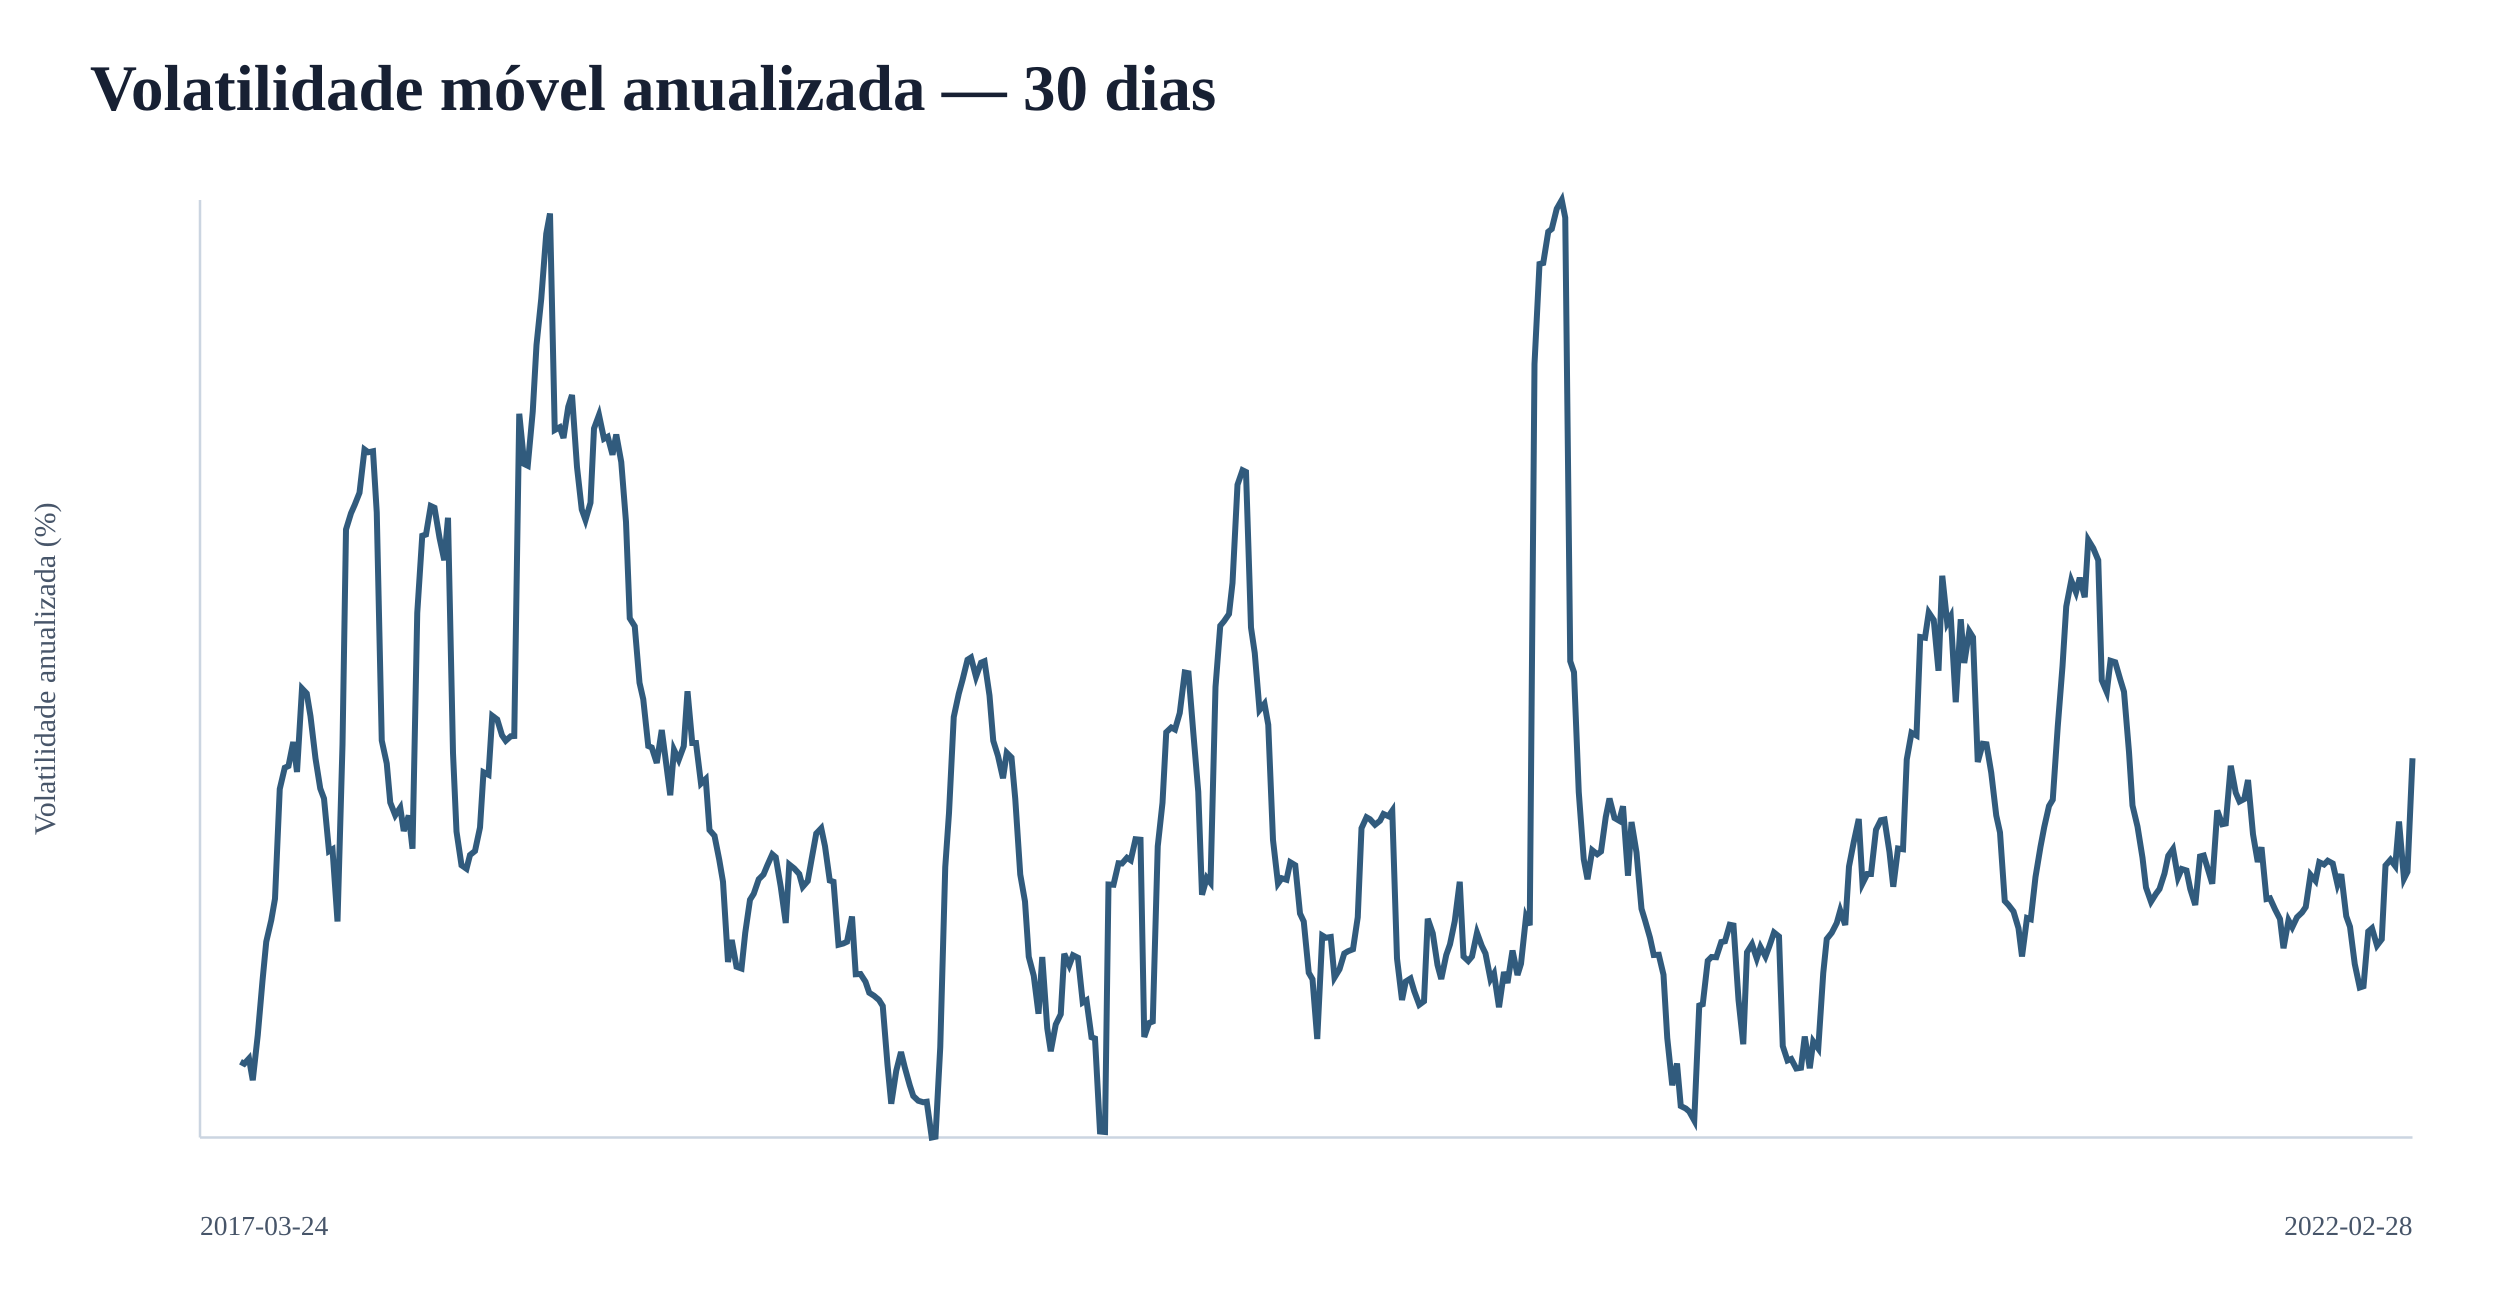
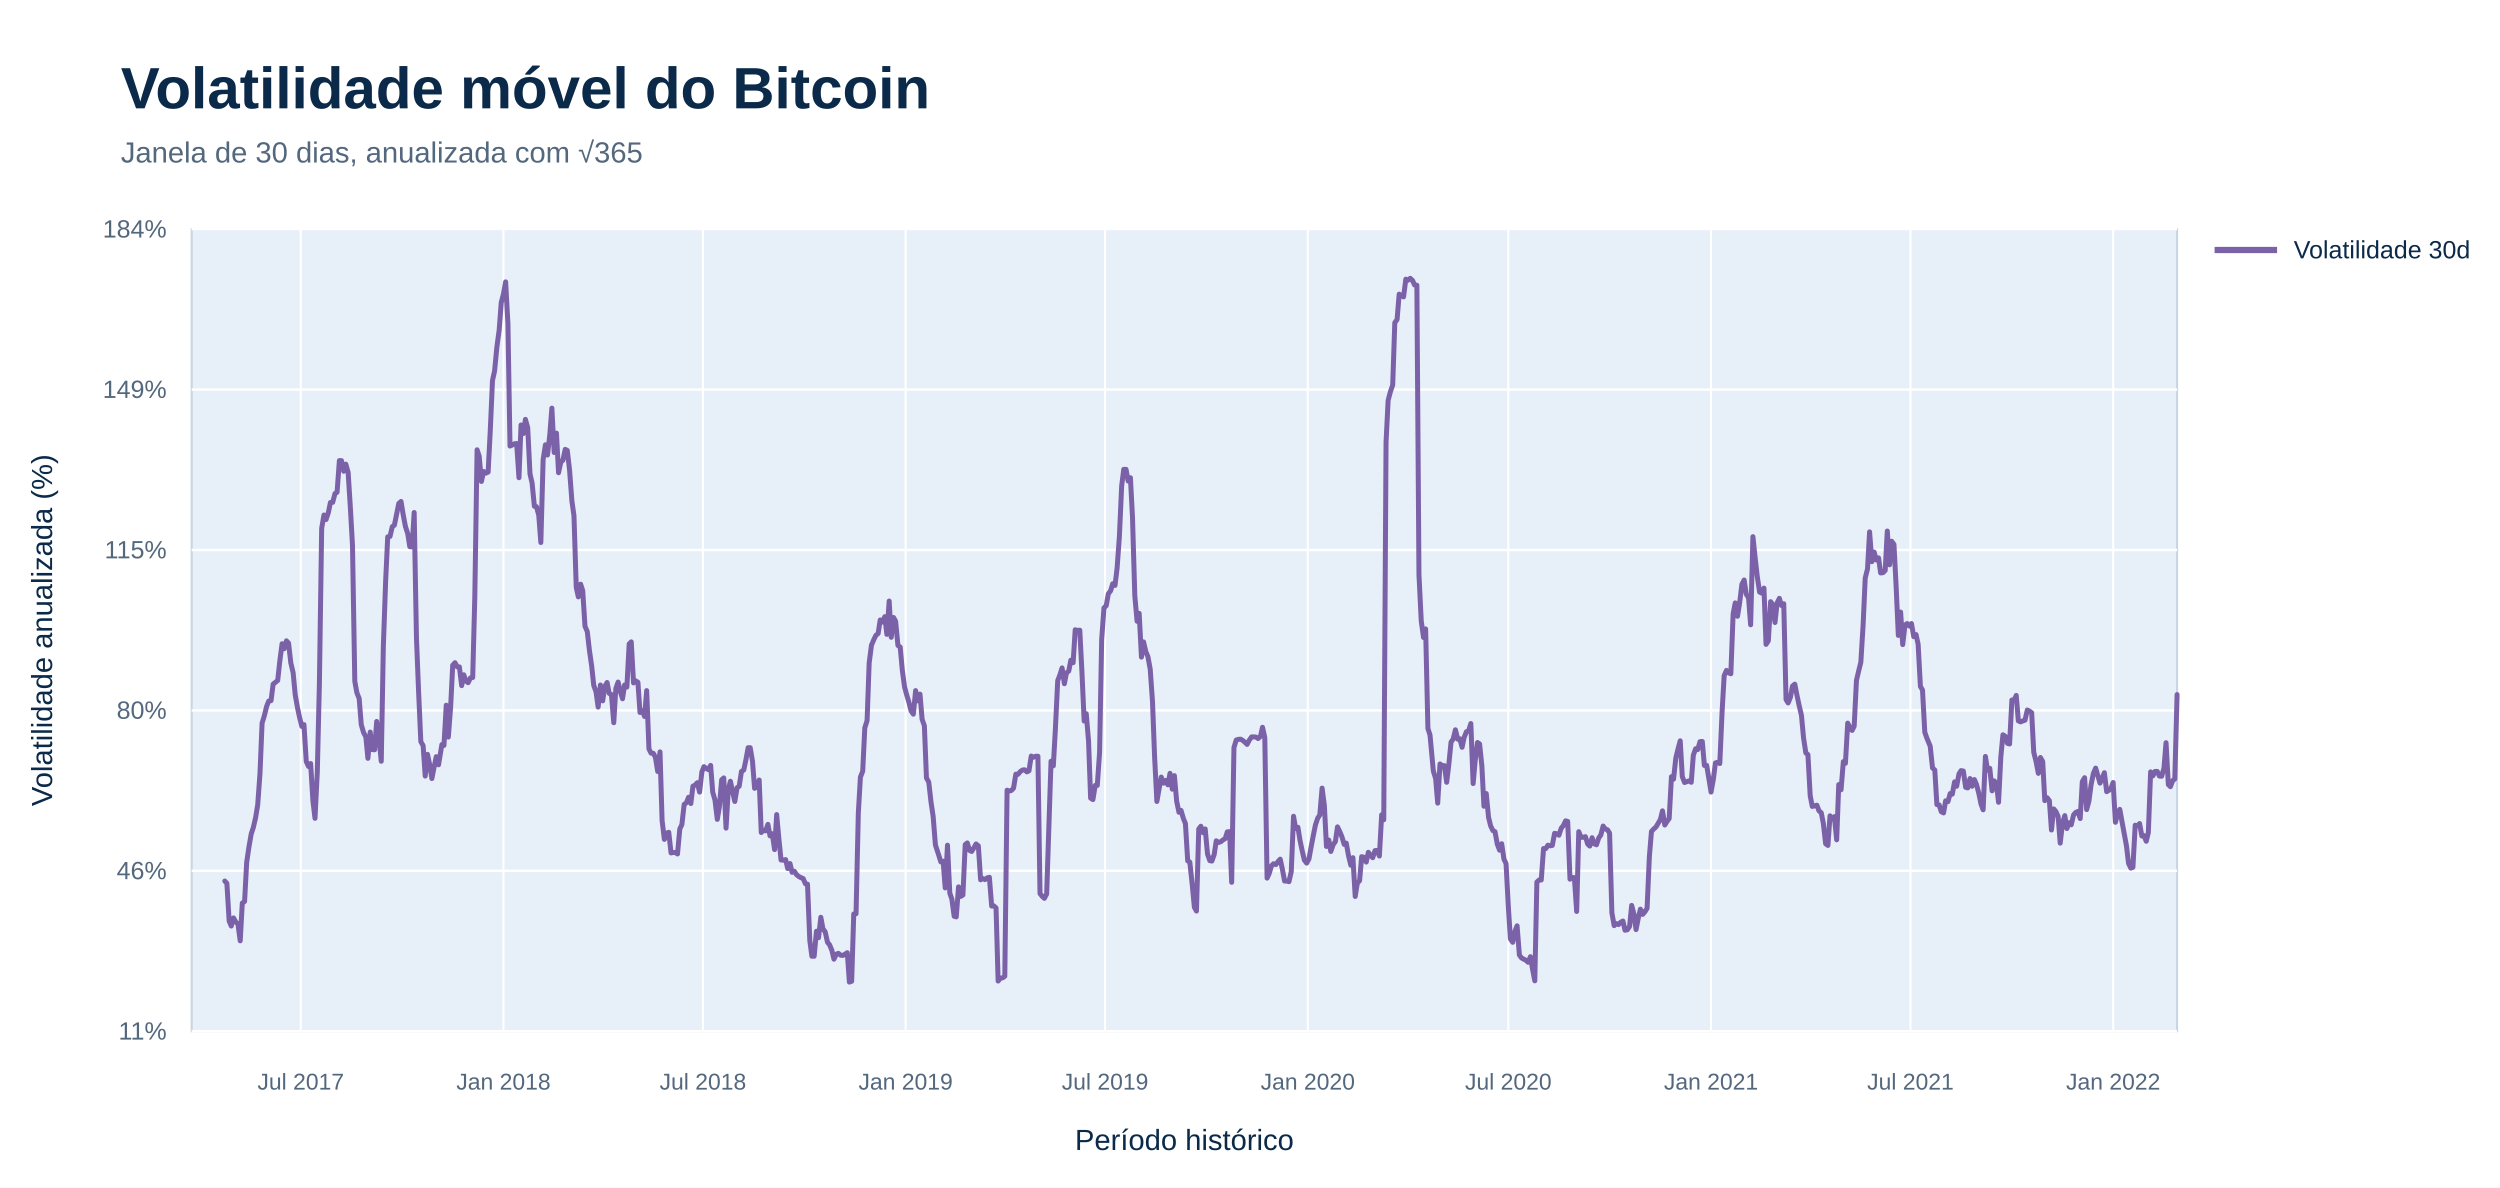
- <svg xmlns="http://www.w3.org/2000/svg" width="1000" height="520" viewBox="0 0 1000 520">
-   <rect width="100%" height="100%" fill="#fff" />
-   <text x="36" y="44" font-size="26" font-weight="700" fill="#172033">Volatilidade móvel anualizada — 30 dias</text>
-   <line x1="80" y1="455" x2="965" y2="455" stroke="#cbd5e1" />
-   <line x1="80" y1="80" x2="80" y2="455" stroke="#cbd5e1" />
-   <polyline points="96.2,424.7 97.7,425.5 99.6,423.4 101.1,432.1 103.1,414.1 105.0,392.3 106.5,376.7 108.5,368.1 110.0,359.5 111.9,315.6 113.9,307.1 115.4,306.4 117.3,296.8 118.8,308.8 120.8,275.4 122.7,277.4 124.2,286.5 126.2,303.4 128.1,315.4 129.6,319.4 131.6,340.5 133.0,339.7 135.0,368.6 137.0,297.9 138.4,211.8 140.4,205.3 141.9,201.9 143.8,197.1 145.8,179.8 147.3,180.9 149.2,180.5 150.7,205.0 152.7,296.2 154.7,305.4 156.1,321.0 158.1,326.1 160.1,323.1 161.5,332.4 163.5,326.2 165.0,339.5 166.9,245.2 168.9,214.3 170.4,213.8 172.3,202.4 173.8,203.1 175.8,215.1 177.7,224.1 179.2,207.1 181.2,301.2 182.6,332.6 184.6,346.1 186.6,347.5 188.0,342.0 190.0,340.4 192.0,331.0 193.4,308.9 195.4,309.9 196.9,286.3 198.9,287.8 200.8,294.1 202.3,296.3 204.3,294.5 205.7,294.4 207.7,165.5 209.7,185.6 211.1,186.3 213.1,164.6 214.6,138.0 216.5,119.5 218.5,93.5 220.0,85.4 221.9,172.0 223.9,170.9 225.4,175.2 227.3,162.7 228.8,158.0 230.8,186.8 232.7,203.8 234.2,208.0 236.2,201.1 237.6,171.4 239.6,166.0 241.6,175.5 243.1,174.7 245.0,181.9 246.5,173.8 248.5,184.8 250.4,208.8 251.9,247.3 253.9,250.5 255.8,273.1 257.3,279.7 259.3,298.4 260.7,299.0 262.7,305.2 264.7,292.0 266.1,302.6 268.1,318.1 269.6,299.9 271.5,303.9 273.5,298.5 275.0,276.5 276.9,297.2 278.4,297.2 280.4,313.4 282.3,311.6 283.8,332.0 285.8,334.3 287.7,343.9 289.2,352.7 291.2,384.8 292.7,376.0 294.6,386.7 296.6,387.4 298.1,373.1 300.0,359.9 301.5,357.5 303.5,351.7 305.4,349.8 306.9,346.2 308.9,341.7 310.3,342.9 312.3,354.7 314.3,369.2 315.7,345.8 317.7,347.4 319.7,349.6 321.1,354.7 323.1,352.4 324.6,343.9 326.5,333.4 328.5,331.3 330.0,338.5 331.9,352.2 333.4,352.7 335.4,377.9 337.3,377.4 338.8,376.7 340.8,366.6 342.3,389.7 344.2,389.6 346.2,392.7 347.7,397.1 349.6,398.3 351.6,400.0 353.1,402.4 355.0,425.9 356.5,441.5 358.5,428.3 360.4,420.8 361.9,426.9 363.9,434.1 365.3,438.4 367.3,440.3 369.3,440.9 370.7,440.7 372.7,455.0 374.2,454.7 376.1,418.9 378.1,346.8 379.6,325.2 381.5,286.8 383.5,277.5 385.0,272.0 387.0,263.9 388.4,263.0 390.4,270.7 392.4,265.1 393.8,264.5 395.8,278.2 397.3,296.3 399.2,302.4 401.2,311.3 402.7,301.1 404.6,303.0 406.1,319.5 408.1,349.8 410.0,360.6 411.5,382.7 413.5,390.3 415.4,405.5 416.9,382.8 418.9,411.3 420.3,420.5 422.3,409.8 424.3,405.7 425.7,381.5 427.7,386.1 429.2,382.1 431.2,383.1 433.1,401.0 434.6,400.1 436.6,414.9 438.0,415.4 440.0,452.6 442.0,452.8 443.4,353.8 445.4,353.9 447.4,345.3 448.8,345.4 450.8,343.1 452.3,344.1 454.2,335.7 456.2,335.9 457.7,414.8 459.6,409.2 461.1,408.6 463.1,338.5 465.0,321.1 466.5,292.9 468.5,291.0 470.0,291.8 471.9,285.2 473.9,269.0 475.4,269.3 477.3,292.8 479.3,316.7 480.8,357.9 482.7,351.2 484.2,353.1 486.2,274.8 488.1,250.3 489.6,248.5 491.6,245.6 493.0,233.2 495.0,193.9 497.0,188.1 498.4,188.8 500.4,251.0 501.9,261.2 503.8,284.0 505.8,281.5 507.3,289.9 509.2,336.0 511.2,353.4 512.7,351.3 514.6,351.9 516.1,344.9 518.1,346.1 520.0,365.4 521.5,368.6 523.5,389.1 525.0,391.7 526.9,415.6 528.9,374.2 530.4,375.1 532.3,374.8 533.8,391.0 535.8,387.7 537.7,381.4 539.2,380.5 541.2,379.7 543.1,366.9 544.6,331.3 546.6,326.9 548.0,327.7 550.0,329.9 552.0,328.3 553.4,325.6 555.4,326.5 556.9,324.3 558.8,383.4 560.8,400.0 562.3,392.6 564.2,391.4 565.7,396.5 567.7,401.9 569.6,400.5 571.1,367.5 573.1,373.3 575.0,386.0 576.5,391.6 578.5,382.0 580.0,377.7 581.9,368.5 583.9,352.7 585.4,382.6 587.3,384.4 588.8,382.6 590.8,373.1 592.7,378.3 594.2,381.4 596.2,391.7 597.6,389.4 599.6,402.9 601.6,388.8 603.0,393.2 605.0,380.2 607.0,390.0 608.4,385.5 610.4,366.8 611.9,370.1 613.8,145.6 615.8,105.6 617.3,105.2 619.3,92.7 620.7,91.6 622.7,83.5 624.7,80.0 626.1,87.1 628.1,264.5 629.6,268.9 631.5,316.8 633.5,343.7 635.0,351.7 636.9,340.1 638.9,341.7 640.4,340.6 642.3,326.8 643.8,319.4 645.8,327.2 647.7,328.3 649.2,322.5 651.2,350.3 652.6,328.8 654.6,341.0 656.6,363.5 658.0,368.1 660.0,375.1 661.5,382.0 663.5,381.9 665.4,389.9 666.9,415.2 668.9,434.1 670.8,425.4 672.3,442.4 674.3,443.4 675.7,444.6 677.7,448.2 679.7,402.2 681.1,401.7 683.1,384.3 684.6,382.8 686.5,382.9 688.5,376.8 690.0,376.5 691.9,369.9 693.4,370.2 695.4,399.9 697.3,417.7 698.8,380.9 700.8,377.7 702.7,383.4 704.2,378.8 706.2,382.6 707.7,378.6 709.6,373.0 711.6,374.6 713.1,418.4 715.0,424.2 716.5,423.6 718.5,427.4 720.4,427.1 721.9,414.6 723.9,427.3 725.3,416.6 727.3,419.4 729.3,389.2 730.7,375.6 732.7,373.1 734.7,369.2 736.1,364.2 738.1,370.0 739.6,346.6 741.5,336.8 743.5,327.6 745.0,353.4 746.9,349.6 748.4,349.6 750.4,331.9 752.3,328.1 753.8,327.8 755.8,340.9 757.3,354.7 759.2,339.4 761.2,339.7 762.7,303.8 764.6,293.1 766.6,294.2 768.1,254.8 770.0,255.1 771.5,245.0 773.5,248.0 775.4,268.3 776.9,230.3 778.9,249.2 780.3,246.6 782.3,280.9 784.3,247.7 785.7,265.2 787.7,252.5 789.2,254.9 791.1,304.8 793.1,297.5 794.6,297.7 796.5,309.1 798.5,326.2 800.0,333.0 801.9,360.4 803.4,362.0 805.4,364.6 807.4,371.3 808.8,382.6 810.8,367.2 812.3,367.7 814.2,350.8 816.2,338.7 817.7,330.8 819.6,322.4 821.1,319.9 823.1,290.6 825.0,266.5 826.5,242.6 828.5,232.2 830.4,236.9 831.9,231.1 833.9,238.9 835.3,216.0 837.3,219.3 839.3,224.1 840.7,272.1 842.7,276.8 844.2,264.3 846.1,264.9 848.1,271.8 849.6,276.7 851.6,300.8 853.0,322.2 855.0,330.6 857.0,343.1 858.4,355.0 860.4,360.7 862.4,357.5 863.8,355.6 865.8,349.4 867.3,342.3 869.2,339.6 871.2,351.0 872.7,347.6 874.6,348.2 876.1,355.6 878.1,362.0 880.0,342.6 881.5,342.2 883.5,348.8 884.9,353.5 886.9,324.2 888.9,329.7 890.3,329.4 892.3,306.3 894.3,317.1 895.8,320.6 897.7,319.6 899.2,312.0 901.2,333.7 903.1,344.8 904.6,338.9 906.6,359.6 908.0,359.3 910.0,363.7 912.0,367.6 913.4,379.3 915.4,368.1 916.9,370.9 918.8,366.9 920.8,365.0 922.3,362.8 924.2,349.9 926.2,352.3 927.7,344.9 929.6,345.8 931.1,344.3 933.1,345.4 935.0,353.8 936.5,349.7 938.5,366.5 940.0,370.7 941.9,385.6 943.9,395.0 945.4,394.5 947.3,372.6 948.8,371.3 950.8,378.2 952.7,375.7 954.2,346.2 956.2,343.9 958.1,346.4 959.6,328.6 961.6,351.5 963.0,348.7 965.0,303.3" fill="none" stroke="#315b7d" stroke-width="2.4" />
-   <text x="80" y="494" font-size="11" fill="#475569">2017-03-24</text>
-   <text x="965" y="494" text-anchor="end" font-size="11" fill="#475569">2022-02-28</text>
-   <text x="22" y="267.5" transform="rotate(-90 22 267.5)" text-anchor="middle" font-size="12" fill="#475569">Volatilidade anualizada (%)</text>
+ <svg xmlns="http://www.w3.org/2000/svg" width="1200" height="570" viewBox="0 0 1200 570">
+   <rect width="100%" height="100%" fill="#ffffff" />
+   <text x="58" y="52" font-size="28" font-family="Arial,sans-serif" font-weight="700" fill="#0b2a4a">Volatilidade móvel do Bitcoin</text>
+   <text x="58" y="78" font-size="14" font-family="Arial,sans-serif" fill="#53677d">Janela de 30 dias, anualizada com √365</text>
+   <rect x="92" y="110" width="953" height="385" fill="#e7eff8" stroke="#c8d5e3" />
+   <line x1="92" y1="495" x2="1045" y2="495" stroke="#ffffff" stroke-width="1.2" />
+   <text x="80" y="499" text-anchor="end" font-size="12" font-family="Arial,sans-serif" fill="#53677d">11%</text>
+   <line x1="92" y1="418" x2="1045" y2="418" stroke="#ffffff" stroke-width="1.2" />
+   <text x="80" y="422" text-anchor="end" font-size="12" font-family="Arial,sans-serif" fill="#53677d">46%</text>
+   <line x1="92" y1="341" x2="1045" y2="341" stroke="#ffffff" stroke-width="1.2" />
+   <text x="80" y="345" text-anchor="end" font-size="12" font-family="Arial,sans-serif" fill="#53677d">80%</text>
+   <line x1="92" y1="264" x2="1045" y2="264" stroke="#ffffff" stroke-width="1.2" />
+   <text x="80" y="268" text-anchor="end" font-size="12" font-family="Arial,sans-serif" fill="#53677d">115%</text>
+   <line x1="92" y1="187" x2="1045" y2="187" stroke="#ffffff" stroke-width="1.2" />
+   <text x="80" y="191" text-anchor="end" font-size="12" font-family="Arial,sans-serif" fill="#53677d">149%</text>
+   <line x1="92" y1="110" x2="1045" y2="110" stroke="#ffffff" stroke-width="1.2" />
+   <text x="80" y="114" text-anchor="end" font-size="12" font-family="Arial,sans-serif" fill="#53677d">184%</text>
+   <line x1="144.357" y1="110" x2="144.357" y2="495" stroke="#ffffff" stroke-width="1" />
+   <text x="144.357" y="523" text-anchor="middle" font-size="11" font-family="Arial,sans-serif" fill="#53677d">Jul 2017</text>
+   <line x1="241.666" y1="110" x2="241.666" y2="495" stroke="#ffffff" stroke-width="1" />
+   <text x="241.666" y="523" text-anchor="middle" font-size="11" font-family="Arial,sans-serif" fill="#53677d">Jan 2018</text>
+   <line x1="337.39" y1="110" x2="337.39" y2="495" stroke="#ffffff" stroke-width="1" />
+   <text x="337.39" y="523" text-anchor="middle" font-size="11" font-family="Arial,sans-serif" fill="#53677d">Jul 2018</text>
+   <line x1="434.699" y1="110" x2="434.699" y2="495" stroke="#ffffff" stroke-width="1" />
+   <text x="434.699" y="523" text-anchor="middle" font-size="11" font-family="Arial,sans-serif" fill="#53677d">Jan 2019</text>
+   <line x1="530.422" y1="110" x2="530.422" y2="495" stroke="#ffffff" stroke-width="1" />
+   <text x="530.422" y="523" text-anchor="middle" font-size="11" font-family="Arial,sans-serif" fill="#53677d">Jul 2019</text>
+   <line x1="627.732" y1="110" x2="627.732" y2="495" stroke="#ffffff" stroke-width="1" />
+   <text x="627.732" y="523" text-anchor="middle" font-size="11" font-family="Arial,sans-serif" fill="#53677d">Jan 2020</text>
+   <line x1="723.984" y1="110" x2="723.984" y2="495" stroke="#ffffff" stroke-width="1" />
+   <text x="723.984" y="523" text-anchor="middle" font-size="11" font-family="Arial,sans-serif" fill="#53677d">Jul 2020</text>
+   <line x1="821.294" y1="110" x2="821.294" y2="495" stroke="#ffffff" stroke-width="1" />
+   <text x="821.294" y="523" text-anchor="middle" font-size="11" font-family="Arial,sans-serif" fill="#53677d">Jan 2021</text>
+   <line x1="917.017" y1="110" x2="917.017" y2="495" stroke="#ffffff" stroke-width="1" />
+   <text x="917.017" y="523" text-anchor="middle" font-size="11" font-family="Arial,sans-serif" fill="#53677d">Jul 2021</text>
+   <line x1="1014.326" y1="110" x2="1014.326" y2="495" stroke="#ffffff" stroke-width="1" />
+   <text x="1014.326" y="523" text-anchor="middle" font-size="11" font-family="Arial,sans-serif" fill="#53677d">Jan 2022</text>
+   <polyline points="107.9,422.9 108.9,424.0 110.0,442.1 111.0,444.5 112.1,440.6 113.2,442.6 114.2,443.4 115.3,451.6 116.3,433.5 117.4,432.7 118.4,414.0 119.5,406.5 120.6,400.2 121.6,397.2 122.7,392.4 123.7,386.3 124.8,371.1 125.8,347.1 126.9,343.5 128.0,339.0 129.0,336.5 130.1,336.3 131.1,328.4 132.2,327.5 133.3,326.6 134.3,317.4 135.4,309.0 136.4,311.4 137.5,307.6 138.5,308.7 139.6,318.2 140.7,322.9 141.7,333.5 142.8,339.7 143.8,344.4 144.9,348.7 145.9,347.8 147.0,365.5 148.1,367.9 149.1,366.5 150.2,384.4 151.2,392.8 152.3,370.6 153.3,328.5 154.4,253.6 155.5,247.2 156.5,249.4 157.6,246.1 158.6,241.2 159.7,241.1 160.8,236.9 161.8,236.3 162.9,221.1 163.9,221.1 165.0,226.2 166.0,222.8 167.1,226.7 168.2,244.1 169.2,262.0 170.3,327.0 171.3,332.5 172.4,335.3 173.4,347.8 174.5,351.6 175.6,353.7 176.6,364.0 177.7,351.4 178.7,359.8 179.8,359.9 180.8,346.3 181.9,354.3 183.0,365.4 184.0,310.5 185.1,279.1 186.1,257.7 187.2,257.5 188.3,252.8 189.3,252.1 190.4,246.7 191.4,241.7 192.5,240.7 193.5,246.9 194.6,252.7 195.7,256.1 196.7,262.4 197.8,262.5 198.8,246.0 199.9,306.2 200.9,331.5 202.0,356.0 203.1,357.9 204.1,372.5 205.2,362.1 206.2,366.8 207.3,373.7 208.3,368.6 209.4,363.2 210.5,367.1 212.1,357.4 213.1,357.8 214.2,338.5 215.2,353.8 216.3,339.4 217.3,319.3 218.4,318.1 219.5,320.1 220.5,320.1 221.6,329.1 222.6,323.9 223.7,327.0 224.7,327.7 225.8,325.4 226.9,325.2 227.9,286.7 229.0,215.9 230.0,218.9 231.1,231.1 232.1,226.3 233.2,227.1 234.3,226.6 235.3,207.3 236.4,182.6 237.4,178.1 238.5,166.6 239.6,158.4 240.6,145.2 241.7,140.9 242.7,135.3 243.8,155.4 244.8,214.1 245.9,213.6 247.0,213.0 248.0,212.9 249.1,229.3 250.1,204.0 251.2,208.1 252.2,201.3 253.3,205.3 254.4,227.5 255.4,231.8 256.5,243.0 257.5,243.2 258.6,247.3 259.6,260.4 260.7,220.6 261.8,213.5 262.8,218.4 263.9,208.7 264.9,195.9 266.0,217.2 267.1,207.9 268.1,226.9 269.2,221.8 270.2,220.9 271.3,215.7 272.3,216.2 273.4,225.7 274.5,240.4 275.5,247.5 276.6,282.0 277.6,286.5 278.7,280.4 279.7,283.5 280.8,300.6 281.9,303.2 282.9,312.0 284.0,319.7 285.0,329.0 286.1,332.1 287.1,339.4 288.2,328.8 289.3,336.4 290.3,329.5 291.4,327.6 292.4,332.8 293.5,333.4 294.6,346.9 295.6,330.5 296.7,327.4 297.7,331.7 298.8,335.4 299.8,328.8 300.9,329.8 302.0,309.1 303.0,308.1 304.1,327.8 305.1,326.8 306.2,327.5 307.2,342.0 308.3,341.1 309.4,343.9 310.4,331.5 311.5,359.5 312.5,361.5 313.6,361.6 314.6,363.5 315.7,370.3 316.8,360.9 317.8,393.8 318.9,402.9 319.9,399.9 321.0,399.5 322.1,409.4 323.1,409.2 324.2,409.2 325.2,409.9 326.3,397.9 327.3,395.8 328.4,386.1 329.5,385.3 330.5,382.7 331.6,385.7 332.6,377.4 333.7,376.8 334.7,375.7 335.8,380.2 336.9,370.5 337.9,368.0 339.0,368.9 340.0,369.4 341.1,367.4 342.1,380.2 343.2,384.1 344.3,393.3 345.3,387.2 346.4,374.3 347.4,373.4 348.5,397.5 349.6,378.8 350.6,375.0 351.7,380.2 352.7,384.7 353.8,378.1 354.8,377.4 355.9,370.3 357.0,369.6 358.0,364.9 359.1,358.9 360.1,358.9 361.2,365.4 362.2,378.4 363.3,377.8 364.4,374.4 365.4,399.6 366.5,398.5 367.5,398.8 368.6,395.7 369.6,401.2 370.7,400.2 371.8,407.8 372.8,391.0 373.9,403.0 374.9,412.8 376.0,412.9 377.1,412.6 378.1,416.9 379.2,414.5 380.2,418.7 381.3,418.2 382.3,419.8 383.4,420.7 384.5,421.3 385.5,421.7 386.6,424.2 387.6,424.4 388.7,451.4 389.7,459.0 390.8,459.0 391.9,447.0 392.9,450.1 394.0,440.3 395.0,445.8 396.1,447.3 397.2,452.3 398.2,453.5 399.3,456.2 400.3,460.4 401.4,458.0 402.4,457.6 403.5,458.5 404.6,458.6 405.6,458.0 406.7,457.3 407.7,471.4 408.8,471.0 409.8,438.7 410.9,438.6 412.0,390.1 413.0,373.0 414.1,370.2 415.1,349.4 416.2,345.9 417.2,318.2 418.3,309.7 419.4,307.1 420.4,305.0 421.5,304.1 422.5,297.6 423.6,298.6 424.7,296.0 425.7,304.5 426.8,288.5 427.8,305.9 428.9,296.4 429.9,298.2 431.0,309.8 432.1,310.6 433.1,321.7 434.2,329.8 435.2,333.5 436.3,337.2 437.3,341.2 438.4,342.8 439.5,331.5 440.5,336.4 441.6,333.2 442.6,345.2 443.7,348.4 444.7,373.4 445.8,375.4 446.9,385.1 447.9,391.8 449.0,405.6 450.6,410.5 451.6,413.7 452.7,413.4 453.7,426.2 454.8,405.7 455.9,428.7 456.9,431.6 458.0,439.8 459.0,440.1 460.1,425.7 461.1,430.3 462.2,429.6 463.3,405.4 464.3,404.6 465.4,408.2 466.4,408.7 467.5,406.9 468.5,405.1 469.6,406.0 470.7,422.3 471.7,421.7 472.8,422.2 473.8,421.4 474.9,421.1 476.0,434.9 477.0,434.8 478.1,435.8 479.1,470.9 480.2,469.5 481.2,469.4 482.3,468.6 483.4,379.3 484.4,379.7 485.5,379.4 486.5,378.3 487.6,371.6 488.6,371.7 489.7,370.4 490.8,369.6 491.8,369.5 492.9,370.5 493.9,370.0 495.0,362.9 496.0,363.5 497.1,363.0 498.2,363.0 499.2,428.9 500.3,430.3 501.3,431.2 502.4,429.1 503.5,395.5 504.5,365.4 505.6,367.6 506.6,349.6 507.7,326.7 508.7,324.1 509.8,320.6 510.9,328.2 511.9,323.0 513.0,322.1 514.0,316.9 515.1,318.1 516.1,302.3 517.2,302.6 518.3,302.5 519.3,322.0 520.4,346.1 521.4,342.6 522.5,355.7 523.5,383.1 524.6,383.8 525.7,377.0 526.7,377.0 527.8,361.2 528.8,307.0 529.9,291.8 531.0,290.7 532.0,285.0 533.1,283.6 534.1,280.2 535.2,281.0 536.2,272.8 537.3,257.6 538.4,233.2 539.4,225.3 540.5,225.3 541.5,230.9 542.6,229.3 543.6,248.4 544.7,285.9 545.8,298.2 546.8,294.4 547.9,315.4 548.9,308.1 550.0,312.8 551.0,315.2 552.1,321.2 553.2,336.8 554.2,363.1 555.3,384.7 556.3,379.0 557.4,373.0 558.5,375.9 559.5,374.6 560.6,376.7 561.6,371.2 562.7,378.8 563.7,372.3 564.8,384.6 565.9,389.9 566.9,389.0 568.0,392.8 569.0,395.3 570.1,413.2 571.1,413.8 572.2,423.9 573.3,435.5 574.3,437.3 575.4,397.9 576.4,396.6 577.5,399.7 578.5,397.9 579.6,409.9 580.7,413.1 581.7,413.3 582.8,410.2 583.8,403.6 584.9,404.4 586.0,404.0 587.0,403.2 588.1,402.5 589.1,399.3 590.2,399.2 591.2,423.5 592.3,358.8 593.4,355.2 594.4,354.9 595.5,354.8 596.5,355.4 597.6,356.3 598.6,357.3 599.7,355.2 600.8,353.7 601.8,353.7 602.9,353.8 603.9,354.5 605.0,353.5 606.0,349.1 607.1,354.0 608.2,421.5 609.2,419.3 610.3,415.6 611.3,414.6 612.4,415.0 613.5,413.5 614.5,412.4 615.6,417.5 616.6,422.9 617.7,422.9 618.7,423.2 619.8,418.4 620.9,391.8 621.9,397.7 623.0,397.1 624.0,403.4 625.1,408.6 626.1,412.9 627.2,414.3 628.3,412.3 629.3,406.7 630.4,401.0 631.4,396.0 632.5,392.7 633.5,391.2 634.6,378.3 635.7,386.7 636.7,406.3 637.8,403.2 638.8,408.7 639.9,405.5 641.0,403.9 642.0,396.9 643.1,399.2 644.1,401.6 645.2,405.3 646.2,404.7 647.3,410.8 648.4,415.3 649.4,411.7 650.5,430.3 651.5,424.0 652.6,422.7 653.6,411.2 654.7,411.5 655.8,413.8 656.8,409.1 657.9,410.6 658.9,411.7 660.0,408.3 661.0,408.2 662.1,410.9 663.2,391.1 664.2,393.5 665.3,212.3 666.3,192.2 667.4,188.0 668.5,184.8 669.5,154.9 670.6,153.4 671.6,141.2 672.7,141.9 673.7,142.5 674.8,134.0 675.9,134.5 676.9,133.6 678.0,134.6 679.0,136.8 680.1,136.9 681.1,275.8 682.2,298.1 683.3,306.0 684.3,301.9 685.4,349.7 686.4,352.8 688.0,370.1 689.1,373.7 690.1,385.5 691.2,366.7 692.3,367.5 693.3,367.5 694.4,375.5 695.4,367.3 696.5,356.2 697.5,354.8 698.6,350.3 699.7,354.8 700.7,354.6 701.8,358.7 702.8,353.9 703.9,351.2 704.9,350.9 706.0,347.3 707.1,376.1 708.1,365.0 709.2,356.4 710.2,357.1 711.3,367.7 712.3,387.0 713.4,380.9 714.5,392.3 715.5,396.4 716.6,398.7 717.6,399.2 718.7,405.2 719.8,408.1 720.8,405.0 721.9,412.4 722.9,414.5 724.0,435.2 725.0,450.7 726.1,452.3 727.2,447.0 728.2,444.4 729.3,458.4 730.3,459.8 731.4,460.4 732.4,460.9 733.5,461.9 734.6,459.2 735.6,465.1 736.7,470.8 737.7,423.4 738.8,422.4 739.8,422.4 740.9,407.3 742.0,407.3 743.0,405.7 744.1,406.0 745.1,405.8 746.2,400.0 747.3,400.2 748.3,400.9 749.4,397.5 750.4,396.3 751.5,394.0 752.5,394.3 753.6,422.0 754.7,421.2 755.7,421.3 756.8,437.5 757.8,399.2 758.9,401.9 759.9,401.9 761.0,401.6 762.1,405.2 763.1,406.1 764.2,402.1 765.2,405.0 766.3,405.5 767.4,402.2 768.4,400.8 769.5,396.5 770.5,397.9 771.6,398.3 772.6,399.9 773.7,438.1 774.8,444.3 775.8,443.3 776.9,443.8 777.9,442.7 779.0,442.1 780.0,446.5 781.1,446.3 782.2,444.7 783.2,434.6 784.3,438.8 785.3,446.2 786.4,440.6 787.4,436.4 788.5,438.9 789.6,437.6 790.6,436.0 791.7,411.1 792.7,399.1 793.8,397.9 794.9,396.9 795.9,395.2 797.0,393.3 798.0,389.2 799.1,396.0 800.1,394.4 801.2,392.9 802.3,372.8 803.3,374.0 804.4,363.8 805.4,359.7 806.5,355.6 807.5,372.8 808.6,375.6 809.7,375.2 810.7,374.8 811.8,375.5 812.8,362.5 813.9,359.4 814.9,359.8 816.0,356.0 817.1,355.9 818.1,367.4 819.2,367.4 820.2,373.4 821.3,380.2 822.4,374.1 823.4,366.2 824.5,365.9 825.5,366.5 826.6,341.7 827.6,324.3 828.7,321.8 829.8,323.0 830.8,323.4 831.9,294.7 832.9,289.4 834.0,295.8 835.0,289.6 836.1,280.5 837.2,278.4 838.2,285.2 839.3,287.0 840.3,299.9 841.4,257.6 842.4,267.1 843.5,276.8 844.6,284.2 845.6,284.7 846.7,282.3 847.7,309.3 848.8,307.6 849.9,288.8 850.9,290.2 852.0,298.8 853.0,289.4 854.1,287.2 855.1,290.6 856.2,289.8 857.3,335.8 858.3,337.4 859.4,334.7 860.4,329.3 861.5,328.4 862.5,333.5 863.6,338.7 864.7,343.4 865.7,354.2 866.8,361.4 867.8,362.2 868.9,382.0 869.9,387.1 871.0,386.8 872.1,386.5 873.1,389.2 874.2,390.1 875.2,395.2 876.3,405.0 877.4,405.8 878.4,391.6 879.5,393.1 880.5,392.0 881.6,403.1 882.6,376.6 883.7,379.1 884.8,365.6 885.8,366.4 886.9,347.1 887.9,349.0 889.0,350.6 890.0,348.6 891.1,326.6 892.2,321.9 893.2,317.9 894.3,299.9 895.3,277.5 896.4,273.1 897.4,255.3 898.5,269.6 899.6,265.0 900.6,268.8 901.7,267.8 902.7,275.0 903.8,274.9 904.9,273.8 905.9,254.9 907.0,271.1 908.0,259.8 909.1,261.3 910.1,280.6 911.2,305.0 912.3,293.8 913.3,309.4 914.4,300.0 915.4,299.3 916.5,300.5 917.5,299.3 918.6,305.6 919.7,304.6 920.7,309.2 921.8,329.5 922.8,331.2 923.9,351.5 924.9,354.3 926.5,358.2 927.6,368.6 928.7,369.6 929.7,386.2 930.8,386.4 931.8,389.6 932.9,390.2 933.9,384.4 935.0,384.8 936.1,380.9 937.1,381.2 938.2,375.3 939.2,377.4 940.3,371.5 941.3,369.9 942.4,370.1 943.5,377.9 944.5,378.2 945.6,373.7 946.6,377.4 947.7,374.2 948.7,376.5 949.8,380.7 950.9,386.0 951.9,388.7 953.0,363.1 954.0,369.7 955.1,368.8 956.2,379.6 957.2,374.8 958.3,376.2 959.3,385.1 960.4,363.3 961.4,352.7 962.5,353.4 963.6,356.8 964.6,357.1 965.7,336.0 966.7,336.2 967.8,333.8 968.8,346.0 969.9,346.5 971.0,346.0 972.0,345.7 973.1,340.8 974.1,341.3 975.2,342.1 976.2,361.1 977.3,365.5 978.4,371.2 979.4,363.6 980.5,365.5 981.5,384.3 982.6,382.9 983.7,384.3 984.7,398.4 985.8,388.3 986.8,389.5 987.9,391.9 988.9,404.7 990.0,395.2 991.1,391.5 992.1,397.7 993.2,394.9 994.2,395.9 995.3,391.2 996.3,390.0 997.4,389.5 998.5,392.9 999.5,375.2 1000.6,373.3 1001.6,388.6 1002.7,384.4 1003.7,376.8 1004.8,371.3 1005.9,368.7 1006.9,372.1 1008.0,375.9 1009.0,373.6 1010.1,370.9 1011.2,380.0 1012.2,379.4 1013.3,378.3 1014.3,375.6 1015.4,394.7 1016.4,390.9 1017.5,388.5 1018.6,394.6 1019.6,400.0 1020.7,406.0 1021.7,414.4 1022.8,416.7 1023.8,416.3 1024.9,396.1 1026.0,396.4 1027.0,395.3 1028.1,401.3 1029.1,401.1 1030.2,403.8 1031.2,399.6 1032.3,370.5 1033.4,372.4 1034.4,370.3 1035.5,370.3 1036.5,372.5 1037.6,372.6 1038.7,368.7 1039.7,356.5 1040.8,376.6 1041.8,377.6 1042.9,374.7 1043.9,373.9 1045.0,333.4" fill="none" stroke="#7b61a8" stroke-width="2.4" stroke-linejoin="round" stroke-linecap="round" opacity="1" />
+   <text x="568.5" y="552" text-anchor="middle" font-size="14" font-family="Arial,sans-serif" fill="#0b2a4a">Período histórico</text>
+   <text x="25" y="302.5" transform="rotate(-90 25 302.5)" text-anchor="middle" font-size="14" font-family="Arial,sans-serif" fill="#0b2a4a">Volatilidade anualizada (%)</text>
+   <line x1="1063" y1="120" x2="1093" y2="120" stroke="#7b61a8" stroke-width="3" />
+   <text x="1101" y="124" font-size="12" font-family="Arial,sans-serif" fill="#0b2a4a">Volatilidade 30d</text>
</svg>
